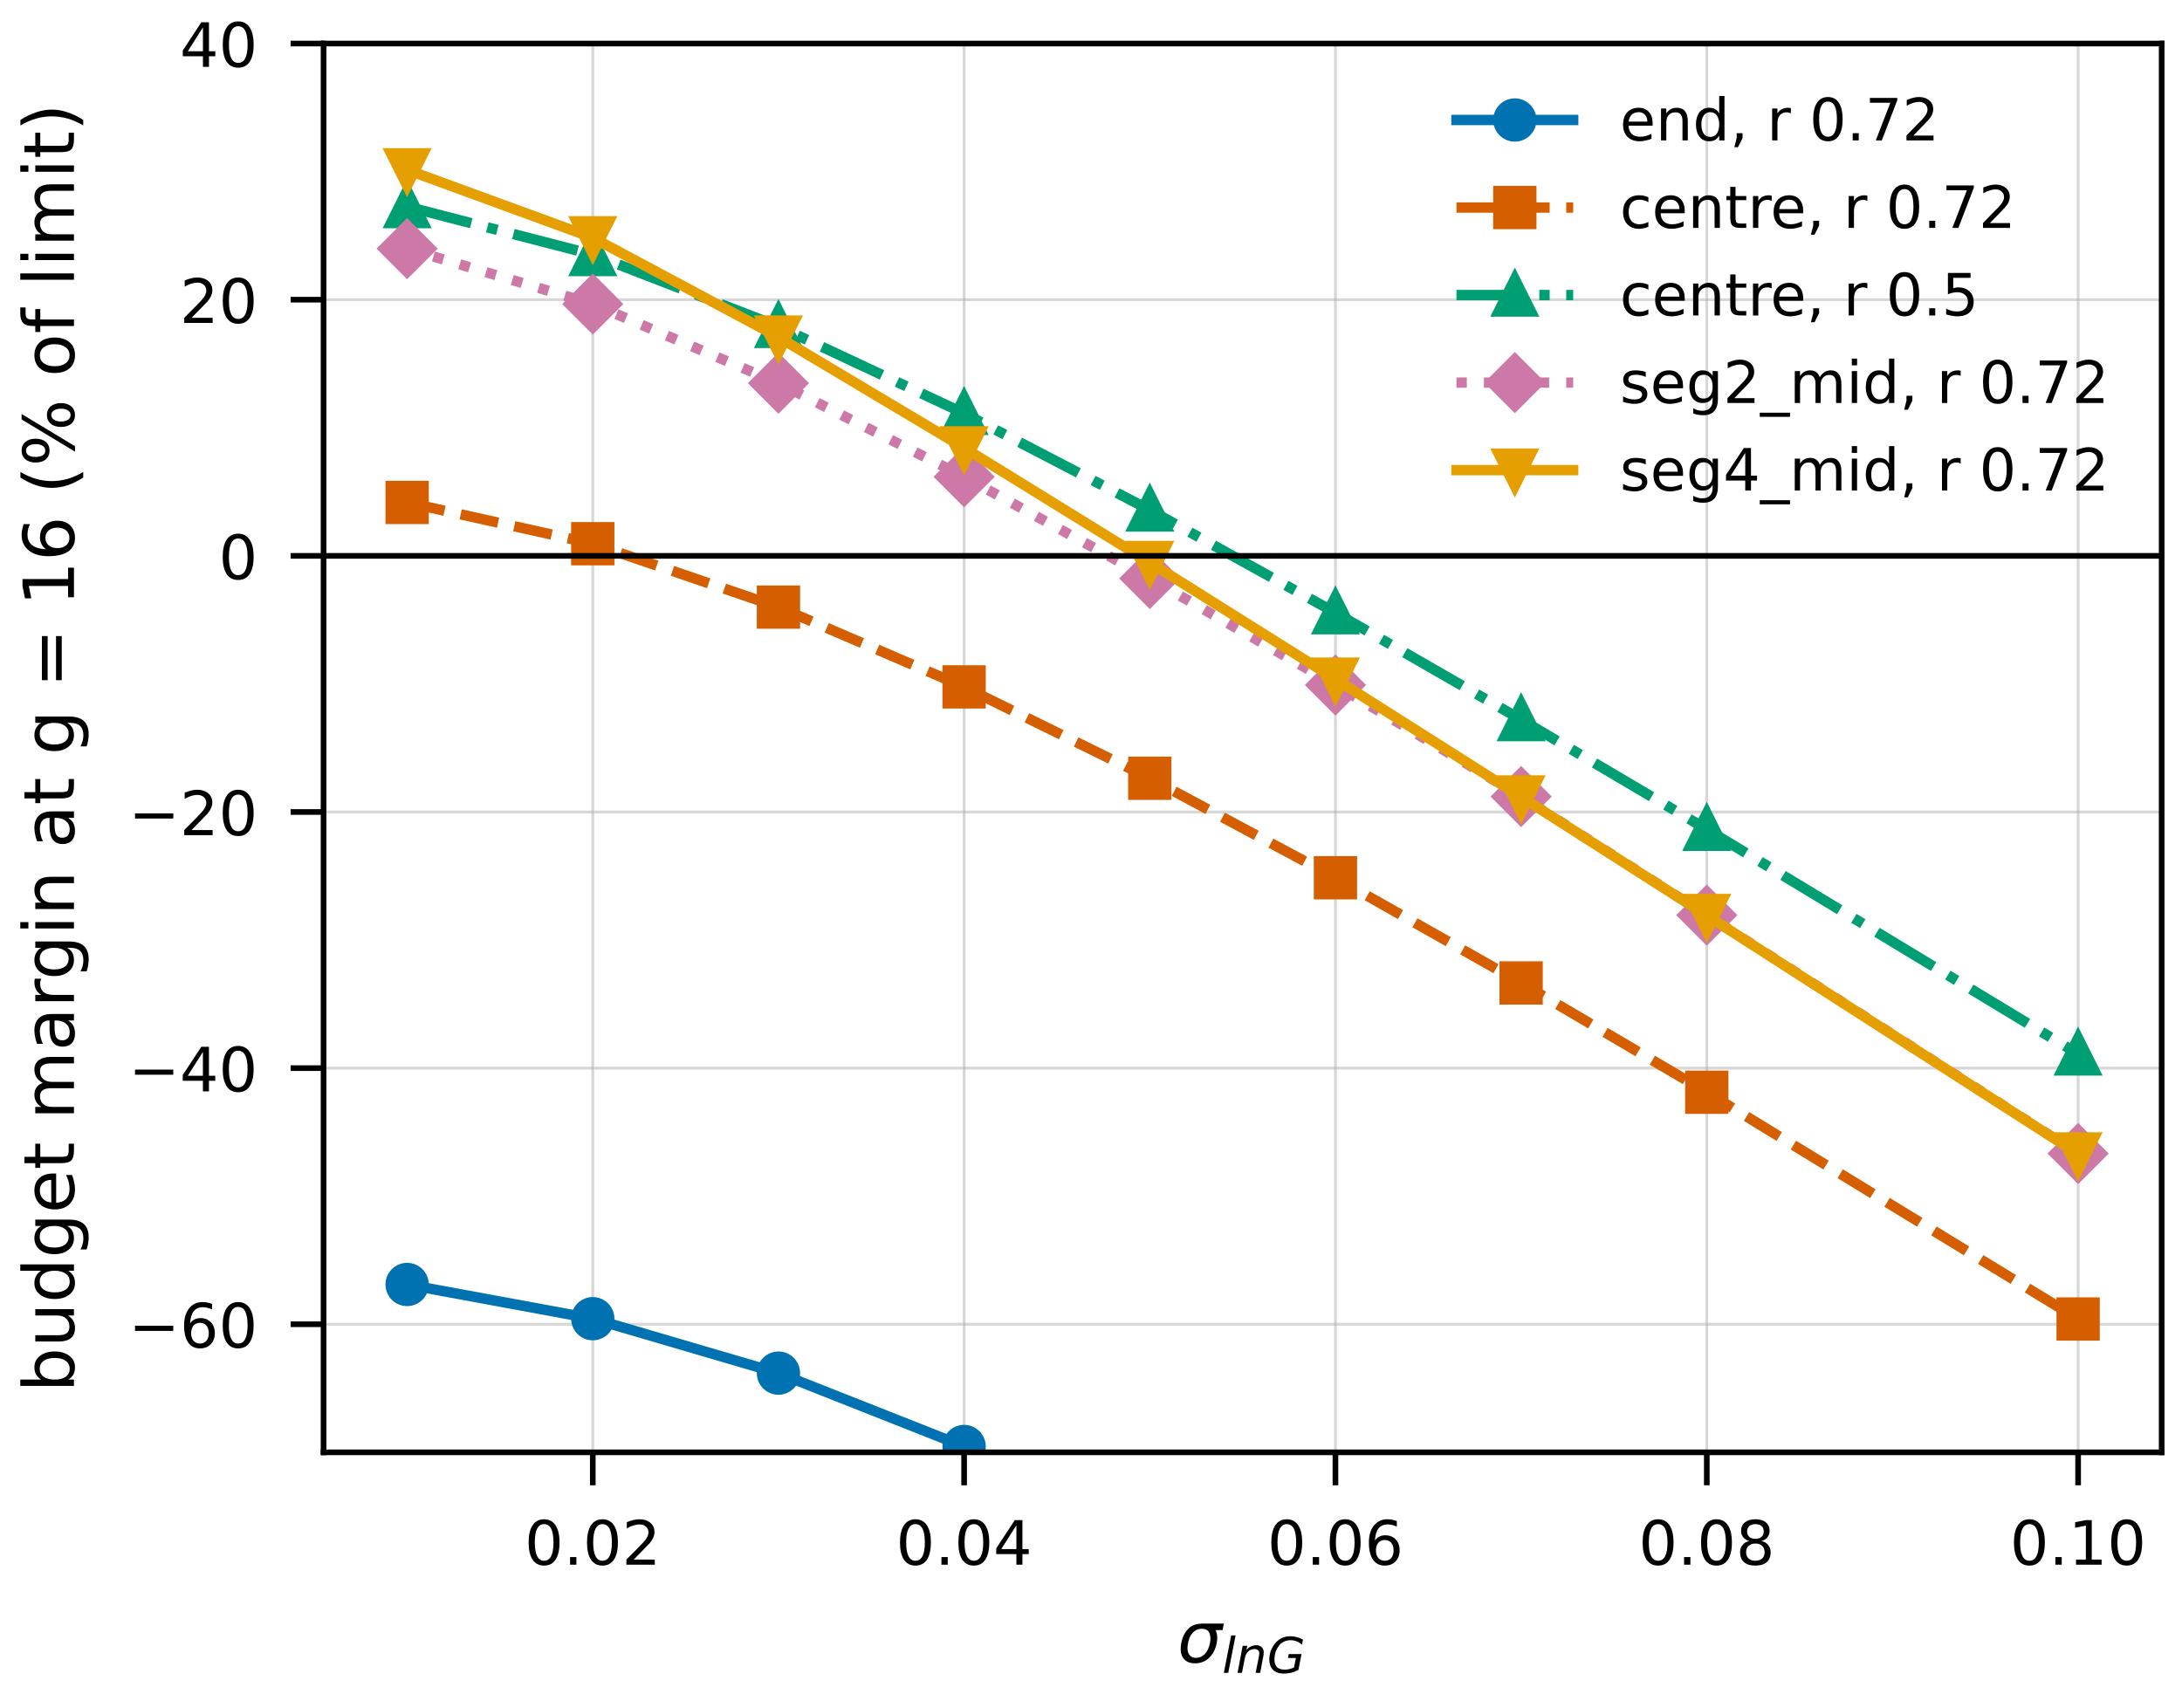
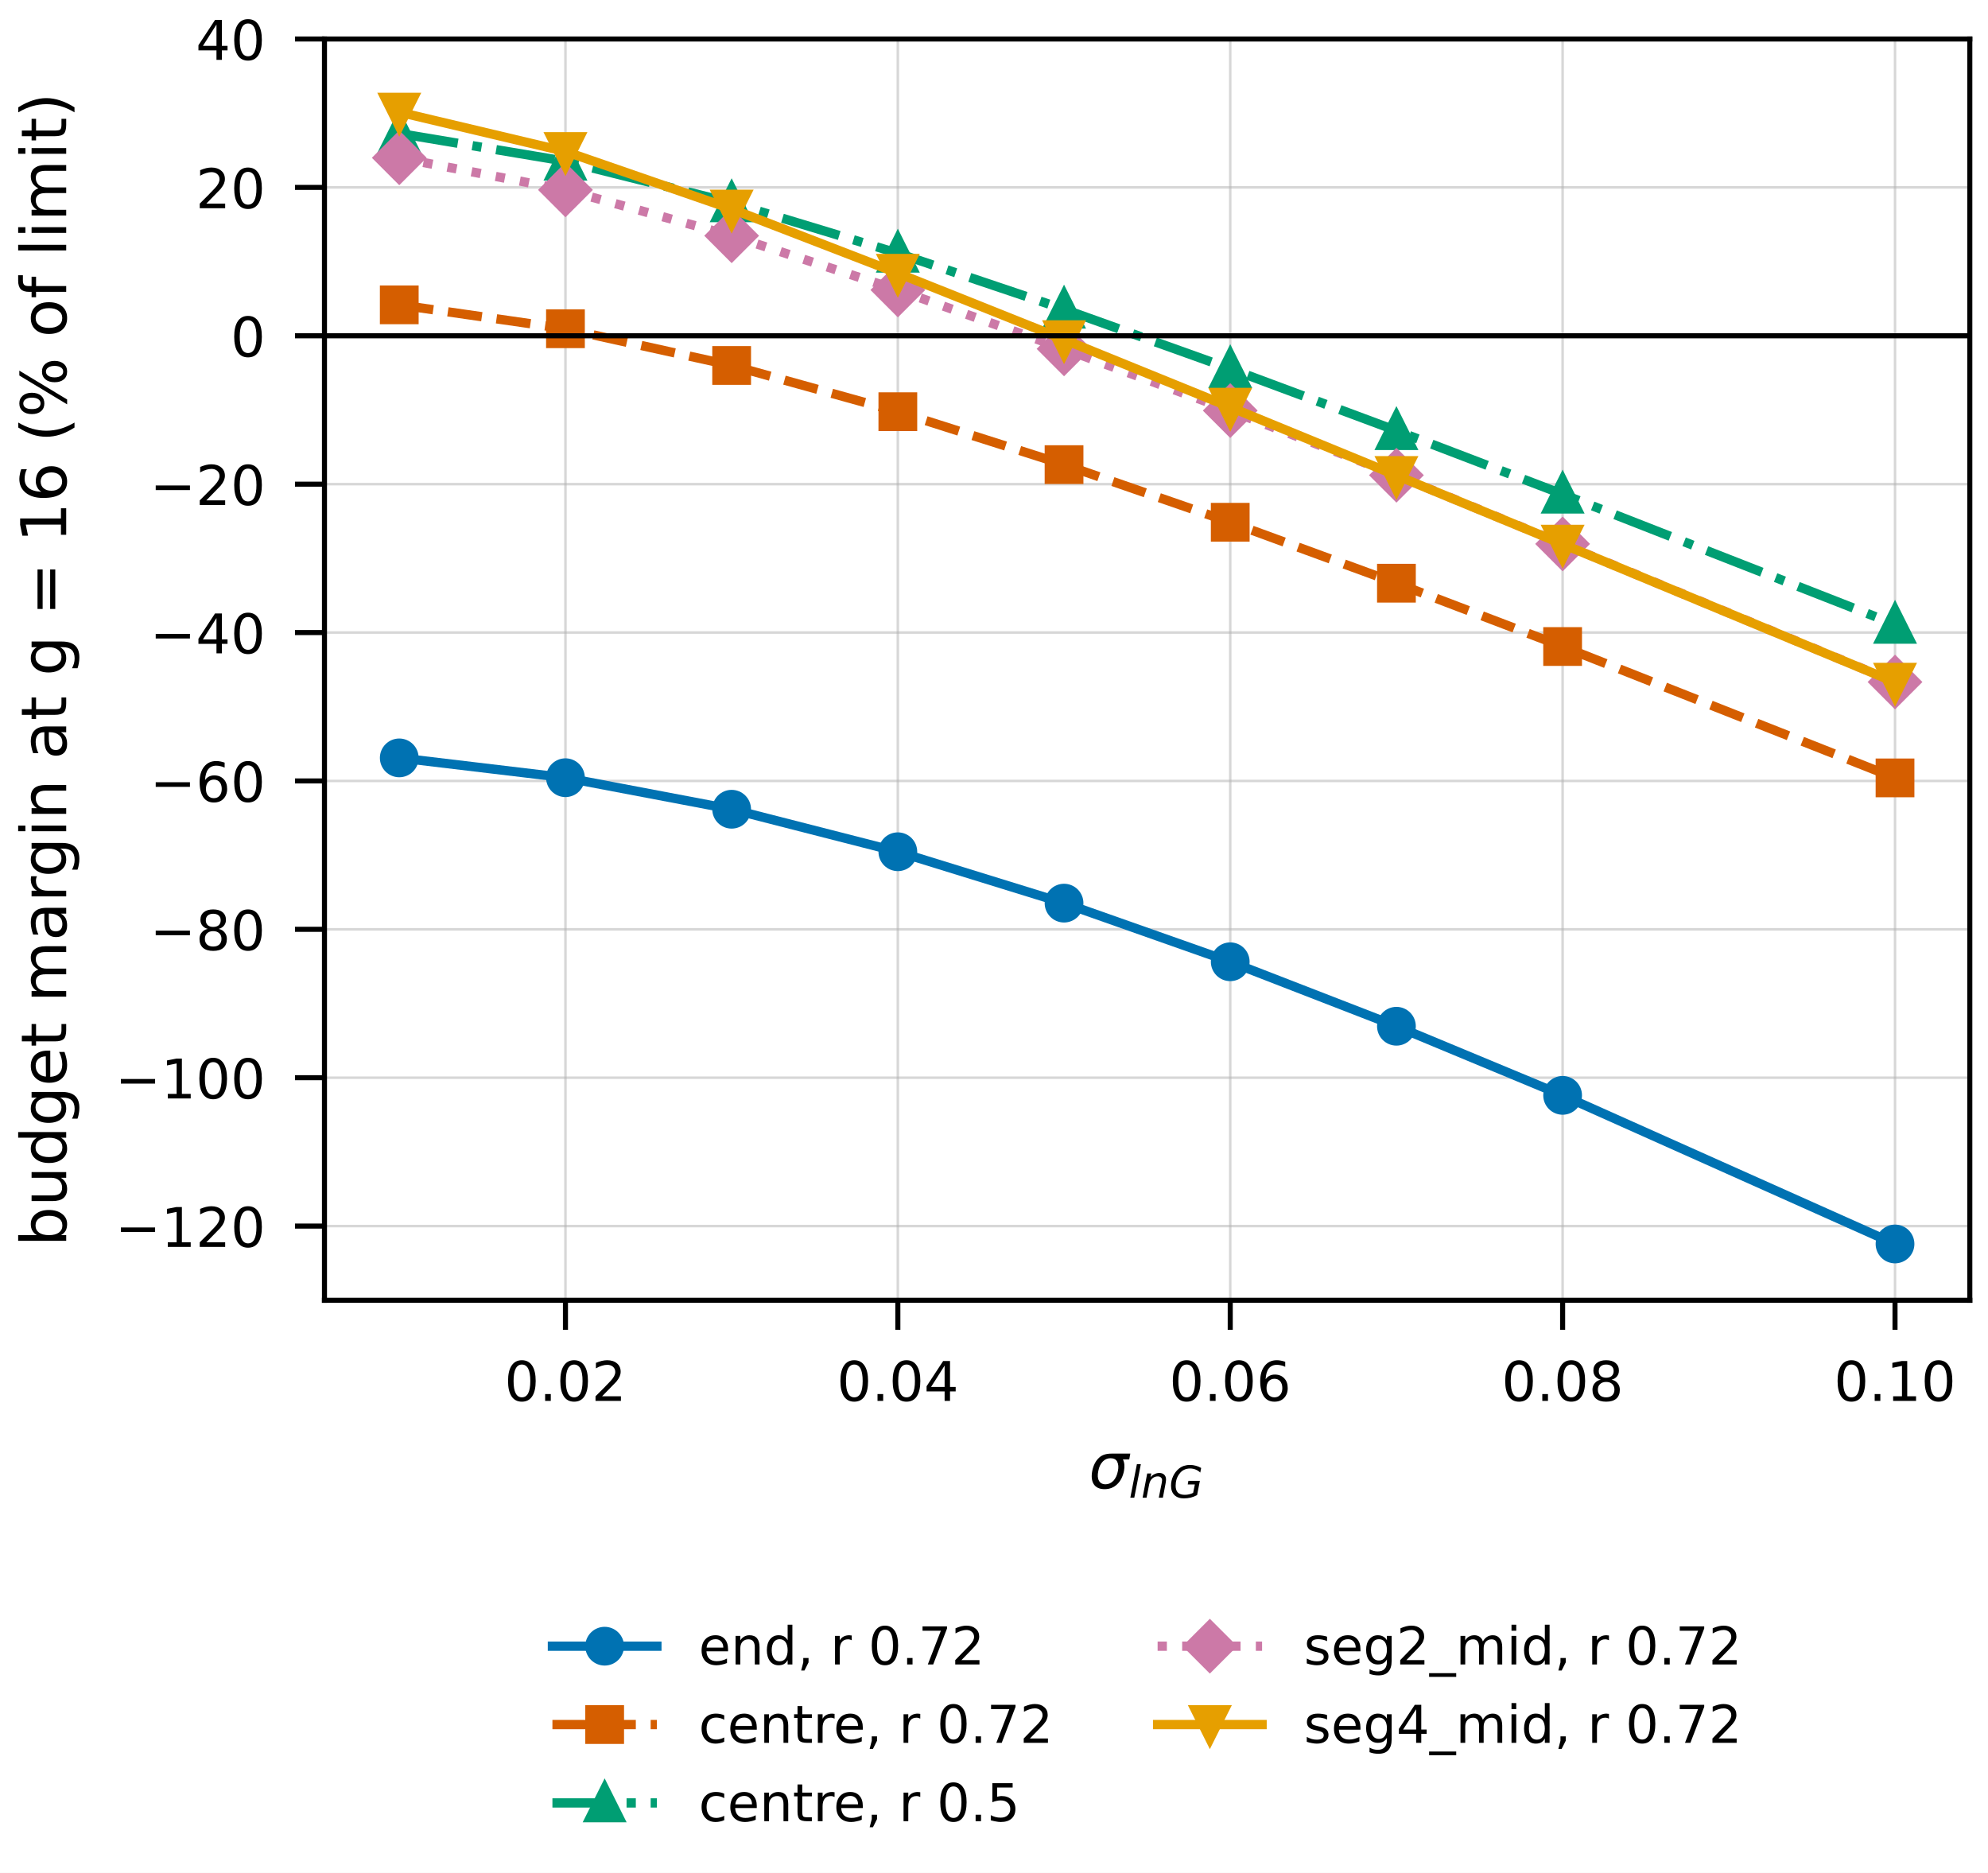
- <svg xmlns="http://www.w3.org/2000/svg" xmlns:xlink="http://www.w3.org/1999/xlink" width="231.839pt" height="181.477pt" viewBox="0 0 231.839 181.477" version="1.1">
+ <svg xmlns="http://www.w3.org/2000/svg" xmlns:xlink="http://www.w3.org/1999/xlink" width="235.974pt" height="222.27pt" viewBox="0 0 235.974 222.27" version="1.1">
  <defs>
    <style type="text/css">*{stroke-linejoin: round; stroke-linecap: butt}</style>
  </defs>
  <g id="figure_1">
    <g id="patch_1">
-       <path d="M 0 181.477  L 231.839 181.477  L 231.839 0  L 0 0  z " style="fill: #ffffff" />
+       <path d="M 0 222.27  L 235.974 222.27  L 235.974 0  L 0 0  z " style="fill: #ffffff" />
    </g>
    <g id="axes_1">
      <g id="patch_2">
-         <path d="M 34.379 154.317  L 229.679 154.317  L 229.679 4.629  L 34.379 4.629  z " style="fill: #ffffff" />
+         <path d="M 38.514 154.317  L 233.814 154.317  L 233.814 4.629  L 38.514 4.629  z " style="fill: #ffffff" />
      </g>
      <g id="matplotlib.axis_1">
        <g id="xtick_1">
          <g id="line2d_1">
-             <path d="M 62.983 154.317  L 62.983 4.629  " clip-path="url(#p117ff2408b)" style="fill: none; stroke: #b0b0b0; stroke-opacity: 0.5; stroke-width: 0.3; stroke-linecap: square" />
+             <path d="M 67.119 154.317  L 67.119 4.629  " clip-path="url(#p347905f7da)" style="fill: none; stroke: #b0b0b0; stroke-opacity: 0.5; stroke-width: 0.3; stroke-linecap: square" />
          </g>
          <g id="line2d_2">
            <defs>
-               <path id="m97bb83ea71" d="M 0 0  L 0 3.5  " style="stroke: #000000; stroke-width: 0.6" />
+               <path id="m04b105f579" d="M 0 0  L 0 3.5  " style="stroke: #000000; stroke-width: 0.6" />
            </defs>
            <g>
-               <use xlink:href="#m97bb83ea71" x="62.983" y="154.317" style="stroke: #000000; stroke-width: 0.6" />
+               <use xlink:href="#m04b105f579" x="67.119" y="154.317" style="stroke: #000000; stroke-width: 0.6" />
            </g>
          </g>
          <g id="text_1">
-             <text style="font-size: 6.5px; font-family: 'DejaVu Sans'; text-anchor: middle" x="62.983" y="166.256" transform="rotate(-0 62.98318 166.2557)">0.02</text>
+             <text style="font-size: 6.5px; font-family: 'DejaVu Sans'; text-anchor: middle" x="67.119" y="166.256" transform="rotate(-0 67.1188 166.2557)">0.02</text>
          </g>
        </g>
        <g id="xtick_2">
          <g id="line2d_3">
-             <path d="M 102.438 154.317  L 102.438 4.629  " clip-path="url(#p117ff2408b)" style="fill: none; stroke: #b0b0b0; stroke-opacity: 0.5; stroke-width: 0.3; stroke-linecap: square" />
+             <path d="M 106.573 154.317  L 106.573 4.629  " clip-path="url(#p347905f7da)" style="fill: none; stroke: #b0b0b0; stroke-opacity: 0.5; stroke-width: 0.3; stroke-linecap: square" />
          </g>
          <g id="line2d_4">
            <g>
-               <use xlink:href="#m97bb83ea71" x="102.438" y="154.317" style="stroke: #000000; stroke-width: 0.6" />
+               <use xlink:href="#m04b105f579" x="106.573" y="154.317" style="stroke: #000000; stroke-width: 0.6" />
            </g>
          </g>
          <g id="text_2">
-             <text style="font-size: 6.5px; font-family: 'DejaVu Sans'; text-anchor: middle" x="102.438" y="166.256" transform="rotate(-0 102.4377 166.2557)">0.04</text>
+             <text style="font-size: 6.5px; font-family: 'DejaVu Sans'; text-anchor: middle" x="106.573" y="166.256" transform="rotate(-0 106.5733 166.2557)">0.04</text>
          </g>
        </g>
        <g id="xtick_3">
          <g id="line2d_5">
-             <path d="M 141.892 154.317  L 141.892 4.629  " clip-path="url(#p117ff2408b)" style="fill: none; stroke: #b0b0b0; stroke-opacity: 0.5; stroke-width: 0.3; stroke-linecap: square" />
+             <path d="M 146.028 154.317  L 146.028 4.629  " clip-path="url(#p347905f7da)" style="fill: none; stroke: #b0b0b0; stroke-opacity: 0.5; stroke-width: 0.3; stroke-linecap: square" />
          </g>
          <g id="line2d_6">
            <g>
-               <use xlink:href="#m97bb83ea71" x="141.892" y="154.317" style="stroke: #000000; stroke-width: 0.6" />
+               <use xlink:href="#m04b105f579" x="146.028" y="154.317" style="stroke: #000000; stroke-width: 0.6" />
            </g>
          </g>
          <g id="text_3">
-             <text style="font-size: 6.5px; font-family: 'DejaVu Sans'; text-anchor: middle" x="141.892" y="166.256" transform="rotate(-0 141.8923 166.2557)">0.06</text>
+             <text style="font-size: 6.5px; font-family: 'DejaVu Sans'; text-anchor: middle" x="146.028" y="166.256" transform="rotate(-0 146.0279 166.2557)">0.06</text>
          </g>
        </g>
        <g id="xtick_4">
          <g id="line2d_7">
-             <path d="M 181.347 154.317  L 181.347 4.629  " clip-path="url(#p117ff2408b)" style="fill: none; stroke: #b0b0b0; stroke-opacity: 0.5; stroke-width: 0.3; stroke-linecap: square" />
+             <path d="M 185.482 154.317  L 185.482 4.629  " clip-path="url(#p347905f7da)" style="fill: none; stroke: #b0b0b0; stroke-opacity: 0.5; stroke-width: 0.3; stroke-linecap: square" />
          </g>
          <g id="line2d_8">
            <g>
-               <use xlink:href="#m97bb83ea71" x="181.347" y="154.317" style="stroke: #000000; stroke-width: 0.6" />
+               <use xlink:href="#m04b105f579" x="185.482" y="154.317" style="stroke: #000000; stroke-width: 0.6" />
            </g>
          </g>
          <g id="text_4">
-             <text style="font-size: 6.5px; font-family: 'DejaVu Sans'; text-anchor: middle" x="181.347" y="166.256" transform="rotate(-0 181.3468 166.2557)">0.08</text>
+             <text style="font-size: 6.5px; font-family: 'DejaVu Sans'; text-anchor: middle" x="185.482" y="166.256" transform="rotate(-0 185.4824 166.2557)">0.08</text>
          </g>
        </g>
        <g id="xtick_5">
          <g id="line2d_9">
-             <path d="M 220.801 154.317  L 220.801 4.629  " clip-path="url(#p117ff2408b)" style="fill: none; stroke: #b0b0b0; stroke-opacity: 0.5; stroke-width: 0.3; stroke-linecap: square" />
+             <path d="M 224.937 154.317  L 224.937 4.629  " clip-path="url(#p347905f7da)" style="fill: none; stroke: #b0b0b0; stroke-opacity: 0.5; stroke-width: 0.3; stroke-linecap: square" />
          </g>
          <g id="line2d_10">
            <g>
-               <use xlink:href="#m97bb83ea71" x="220.801" y="154.317" style="stroke: #000000; stroke-width: 0.6" />
+               <use xlink:href="#m04b105f579" x="224.937" y="154.317" style="stroke: #000000; stroke-width: 0.6" />
            </g>
          </g>
          <g id="text_5">
-             <text style="font-size: 6.5px; font-family: 'DejaVu Sans'; text-anchor: middle" x="220.801" y="166.256" transform="rotate(-0 220.8014 166.2557)">0.10</text>
+             <text style="font-size: 6.5px; font-family: 'DejaVu Sans'; text-anchor: middle" x="224.937" y="166.256" transform="rotate(-0 224.937 166.2557)">0.10</text>
          </g>
        </g>
        <g id="text_6">
-           <g transform="translate(125.0911 177.5155)">
+           <g transform="translate(129.2268 177.5155)">
            <text>
              <tspan x="0" y="-0.891" style="font-style: oblique; font-size: 7.5px; font-family: 'DejaVu Sans'">σ</tspan>
              <tspan x="4.753" y="0.234" style="font-style: oblique; font-size: 5.25px; font-family: 'DejaVu Sans'">l</tspan>
              <tspan x="6.212" y="0.234" style="font-style: oblique; font-size: 5.25px; font-family: 'DejaVu Sans'">n</tspan>
              <tspan x="9.539" y="0.234" style="font-style: oblique; font-size: 5.25px; font-family: 'DejaVu Sans'">G</tspan>
            </text>
          </g>
        </g>
      </g>
      <g id="matplotlib.axis_2">
        <g id="ytick_1">
          <g id="line2d_11">
-             <path d="M 34.379 140.709  L 229.679 140.709  " clip-path="url(#p117ff2408b)" style="fill: none; stroke: #b0b0b0; stroke-opacity: 0.5; stroke-width: 0.3; stroke-linecap: square" />
+             <path d="M 38.514 145.512  L 233.814 145.512  " clip-path="url(#p347905f7da)" style="fill: none; stroke: #b0b0b0; stroke-opacity: 0.5; stroke-width: 0.3; stroke-linecap: square" />
          </g>
          <g id="line2d_12">
            <defs>
-               <path id="mf320a867a7" d="M 0 0  L -3.5 0  " style="stroke: #000000; stroke-width: 0.6" />
+               <path id="mdeaa119770" d="M 0 0  L -3.5 0  " style="stroke: #000000; stroke-width: 0.6" />
            </defs>
            <g>
-               <use xlink:href="#mf320a867a7" x="34.379" y="140.709" style="stroke: #000000; stroke-width: 0.6" />
+               <use xlink:href="#mdeaa119770" x="38.514" y="145.512" style="stroke: #000000; stroke-width: 0.6" />
            </g>
          </g>
          <g id="text_7">
-             <text style="font-size: 6.5px; font-family: 'DejaVu Sans'; text-anchor: end" x="27.379" y="143.178" transform="rotate(-0 27.37863 143.1785)">−60</text>
+             <text style="font-size: 6.5px; font-family: 'DejaVu Sans'; text-anchor: end" x="31.514" y="147.981" transform="rotate(-0 31.51426 147.9813)">−120</text>
          </g>
        </g>
        <g id="ytick_2">
          <g id="line2d_13">
-             <path d="M 34.379 113.493  L 229.679 113.493  " clip-path="url(#p117ff2408b)" style="fill: none; stroke: #b0b0b0; stroke-opacity: 0.5; stroke-width: 0.3; stroke-linecap: square" />
+             <path d="M 38.514 127.902  L 233.814 127.902  " clip-path="url(#p347905f7da)" style="fill: none; stroke: #b0b0b0; stroke-opacity: 0.5; stroke-width: 0.3; stroke-linecap: square" />
          </g>
          <g id="line2d_14">
            <g>
-               <use xlink:href="#mf320a867a7" x="34.379" y="113.493" style="stroke: #000000; stroke-width: 0.6" />
+               <use xlink:href="#mdeaa119770" x="38.514" y="127.902" style="stroke: #000000; stroke-width: 0.6" />
            </g>
          </g>
          <g id="text_8">
-             <text style="font-size: 6.5px; font-family: 'DejaVu Sans'; text-anchor: end" x="27.379" y="115.962" transform="rotate(-0 27.37863 115.9625)">−40</text>
+             <text style="font-size: 6.5px; font-family: 'DejaVu Sans'; text-anchor: end" x="31.514" y="130.371" transform="rotate(-0 31.51426 130.3709)">−100</text>
          </g>
        </g>
        <g id="ytick_3">
          <g id="line2d_15">
-             <path d="M 34.379 86.277  L 229.679 86.277  " clip-path="url(#p117ff2408b)" style="fill: none; stroke: #b0b0b0; stroke-opacity: 0.5; stroke-width: 0.3; stroke-linecap: square" />
+             <path d="M 38.514 110.291  L 233.814 110.291  " clip-path="url(#p347905f7da)" style="fill: none; stroke: #b0b0b0; stroke-opacity: 0.5; stroke-width: 0.3; stroke-linecap: square" />
          </g>
          <g id="line2d_16">
            <g>
-               <use xlink:href="#mf320a867a7" x="34.379" y="86.277" style="stroke: #000000; stroke-width: 0.6" />
+               <use xlink:href="#mdeaa119770" x="38.514" y="110.291" style="stroke: #000000; stroke-width: 0.6" />
            </g>
          </g>
          <g id="text_9">
-             <text style="font-size: 6.5px; font-family: 'DejaVu Sans'; text-anchor: end" x="27.379" y="88.746" transform="rotate(-0 27.37863 88.74648)">−20</text>
+             <text style="font-size: 6.5px; font-family: 'DejaVu Sans'; text-anchor: end" x="31.514" y="112.761" transform="rotate(-0 31.51426 112.7606)">−80</text>
          </g>
        </g>
        <g id="ytick_4">
          <g id="line2d_17">
-             <path d="M 34.379 59.061  L 229.679 59.061  " clip-path="url(#p117ff2408b)" style="fill: none; stroke: #b0b0b0; stroke-opacity: 0.5; stroke-width: 0.3; stroke-linecap: square" />
+             <path d="M 38.514 92.681  L 233.814 92.681  " clip-path="url(#p347905f7da)" style="fill: none; stroke: #b0b0b0; stroke-opacity: 0.5; stroke-width: 0.3; stroke-linecap: square" />
          </g>
          <g id="line2d_18">
            <g>
-               <use xlink:href="#mf320a867a7" x="34.379" y="59.061" style="stroke: #000000; stroke-width: 0.6" />
+               <use xlink:href="#mdeaa119770" x="38.514" y="92.681" style="stroke: #000000; stroke-width: 0.6" />
            </g>
          </g>
          <g id="text_10">
-             <text style="font-size: 6.5px; font-family: 'DejaVu Sans'; text-anchor: end" x="27.379" y="61.53" transform="rotate(-0 27.37863 61.53048)">0</text>
+             <text style="font-size: 6.5px; font-family: 'DejaVu Sans'; text-anchor: end" x="31.514" y="95.15" transform="rotate(-0 31.51426 95.15024)">−60</text>
          </g>
        </g>
        <g id="ytick_5">
          <g id="line2d_19">
-             <path d="M 34.379 31.845  L 229.679 31.845  " clip-path="url(#p117ff2408b)" style="fill: none; stroke: #b0b0b0; stroke-opacity: 0.5; stroke-width: 0.3; stroke-linecap: square" />
+             <path d="M 38.514 75.071  L 233.814 75.071  " clip-path="url(#p347905f7da)" style="fill: none; stroke: #b0b0b0; stroke-opacity: 0.5; stroke-width: 0.3; stroke-linecap: square" />
          </g>
          <g id="line2d_20">
            <g>
-               <use xlink:href="#mf320a867a7" x="34.379" y="31.845" style="stroke: #000000; stroke-width: 0.6" />
+               <use xlink:href="#mdeaa119770" x="38.514" y="75.071" style="stroke: #000000; stroke-width: 0.6" />
            </g>
          </g>
          <g id="text_11">
-             <text style="font-size: 6.5px; font-family: 'DejaVu Sans'; text-anchor: end" x="27.379" y="34.314" transform="rotate(-0 27.37863 34.31448)">20</text>
+             <text style="font-size: 6.5px; font-family: 'DejaVu Sans'; text-anchor: end" x="31.514" y="77.54" transform="rotate(-0 31.51426 77.53989)">−40</text>
          </g>
        </g>
        <g id="ytick_6">
          <g id="line2d_21">
-             <path d="M 34.379 4.629  L 229.679 4.629  " clip-path="url(#p117ff2408b)" style="fill: none; stroke: #b0b0b0; stroke-opacity: 0.5; stroke-width: 0.3; stroke-linecap: square" />
+             <path d="M 38.514 57.46  L 233.814 57.46  " clip-path="url(#p347905f7da)" style="fill: none; stroke: #b0b0b0; stroke-opacity: 0.5; stroke-width: 0.3; stroke-linecap: square" />
          </g>
          <g id="line2d_22">
            <g>
-               <use xlink:href="#mf320a867a7" x="34.379" y="4.629" style="stroke: #000000; stroke-width: 0.6" />
+               <use xlink:href="#mdeaa119770" x="38.514" y="57.46" style="stroke: #000000; stroke-width: 0.6" />
            </g>
          </g>
          <g id="text_12">
-             <text style="font-size: 6.5px; font-family: 'DejaVu Sans'; text-anchor: end" x="27.379" y="7.098" transform="rotate(-0 27.37863 7.098477)">40</text>
-           </g>
-         </g>
-         <g id="text_13">
+             <text style="font-size: 6.5px; font-family: 'DejaVu Sans'; text-anchor: end" x="31.514" y="59.93" transform="rotate(-0 31.51426 59.92954)">−20</text>
+           </g>
+         </g>
+         <g id="ytick_7">
+           <g id="line2d_23">
+             <path d="M 38.514 39.85  L 233.814 39.85  " clip-path="url(#p347905f7da)" style="fill: none; stroke: #b0b0b0; stroke-opacity: 0.5; stroke-width: 0.3; stroke-linecap: square" />
+           </g>
+           <g id="line2d_24">
+             <g>
+               <use xlink:href="#mdeaa119770" x="38.514" y="39.85" style="stroke: #000000; stroke-width: 0.6" />
+             </g>
+           </g>
+           <g id="text_13">
+             <text style="font-size: 6.5px; font-family: 'DejaVu Sans'; text-anchor: end" x="31.514" y="42.319" transform="rotate(-0 31.51426 42.31918)">0</text>
+           </g>
+         </g>
+         <g id="ytick_8">
+           <g id="line2d_25">
+             <path d="M 38.514 22.24  L 233.814 22.24  " clip-path="url(#p347905f7da)" style="fill: none; stroke: #b0b0b0; stroke-opacity: 0.5; stroke-width: 0.3; stroke-linecap: square" />
+           </g>
+           <g id="line2d_26">
+             <g>
+               <use xlink:href="#mdeaa119770" x="38.514" y="22.24" style="stroke: #000000; stroke-width: 0.6" />
+             </g>
+           </g>
+           <g id="text_14">
+             <text style="font-size: 6.5px; font-family: 'DejaVu Sans'; text-anchor: end" x="31.514" y="24.709" transform="rotate(-0 31.51426 24.70883)">20</text>
+           </g>
+         </g>
+         <g id="ytick_9">
+           <g id="line2d_27">
+             <path d="M 38.514 4.629  L 233.814 4.629  " clip-path="url(#p347905f7da)" style="fill: none; stroke: #b0b0b0; stroke-opacity: 0.5; stroke-width: 0.3; stroke-linecap: square" />
+           </g>
+           <g id="line2d_28">
+             <g>
+               <use xlink:href="#mdeaa119770" x="38.514" y="4.629" style="stroke: #000000; stroke-width: 0.6" />
+             </g>
+           </g>
+           <g id="text_15">
+             <text style="font-size: 6.5px; font-family: 'DejaVu Sans'; text-anchor: end" x="31.514" y="7.098" transform="rotate(-0 31.51426 7.098477)">40</text>
+           </g>
+         </g>
+         <g id="text_16">
          <text style="font-size: 7.5px; font-family: 'DejaVu Sans'; text-anchor: middle" x="7.859" y="79.473" transform="rotate(-90 7.858828 79.47324)">budget margin at g = 16 (% of limit)</text>
        </g>
      </g>
-       <g id="line2d_23">
-         <path d="M 43.256 136.482  L 62.983 140.117  L 82.71 145.901  L 102.438 153.697  L 122.165 163.123  L 141.892 173.879  L 156.238 182.477  " clip-path="url(#p117ff2408b)" style="fill: none; stroke: #0072b2; stroke-width: 1.1; stroke-linecap: square" />
-         <defs>
-           <path id="mf3b9222e83" d="M 0 1.8  C 0.477 1.8 0.935 1.61 1.273 1.273  C 1.61 0.935 1.8 0.477 1.8 0  C 1.8 -0.477 1.61 -0.935 1.273 -1.273  C 0.935 -1.61 0.477 -1.8 0 -1.8  C -0.477 -1.8 -0.935 -1.61 -1.273 -1.273  C -1.61 -0.935 -1.8 -0.477 -1.8 0  C -1.8 0.477 -1.61 0.935 -1.273 1.273  C -0.935 1.61 -0.477 1.8 0 1.8  z " style="stroke: #0072b2" />
-         </defs>
-         <g clip-path="url(#p117ff2408b)">
-           <use xlink:href="#mf3b9222e83" x="43.256" y="136.482" style="fill: #0072b2; stroke: #0072b2" />
-           <use xlink:href="#mf3b9222e83" x="62.983" y="140.117" style="fill: #0072b2; stroke: #0072b2" />
-           <use xlink:href="#mf3b9222e83" x="82.71" y="145.901" style="fill: #0072b2; stroke: #0072b2" />
-           <use xlink:href="#mf3b9222e83" x="102.438" y="153.697" style="fill: #0072b2; stroke: #0072b2" />
-           <use xlink:href="#mf3b9222e83" x="122.165" y="163.123" style="fill: #0072b2; stroke: #0072b2" />
-           <use xlink:href="#mf3b9222e83" x="141.892" y="173.879" style="fill: #0072b2; stroke: #0072b2" />
-           <use xlink:href="#mf3b9222e83" x="161.62" y="185.703" style="fill: #0072b2; stroke: #0072b2" />
-           <use xlink:href="#mf3b9222e83" x="181.347" y="198.38" style="fill: #0072b2; stroke: #0072b2" />
-           <use xlink:href="#mf3b9222e83" x="220.801" y="225.636" style="fill: #0072b2; stroke: #0072b2" />
-         </g>
-       </g>
-       <g id="line2d_24">
-         <path d="M 43.256 53.387  L 62.983 57.77  L 82.71 64.508  L 102.438 72.986  L 122.165 82.694  L 141.892 93.265  L 161.62 104.443  L 181.347 116.055  L 220.801 140.151  " clip-path="url(#p117ff2408b)" style="fill: none; stroke-dasharray: 4.07,1.76; stroke-dashoffset: 0; stroke: #d55e00; stroke-width: 1.1" />
-         <defs>
-           <path id="m8815d7e11d" d="M -1.8 1.8  L 1.8 1.8  L 1.8 -1.8  L -1.8 -1.8  z " style="stroke: #d55e00; stroke-linejoin: miter" />
-         </defs>
-         <g clip-path="url(#p117ff2408b)">
-           <use xlink:href="#m8815d7e11d" x="43.256" y="53.387" style="fill: #d55e00; stroke: #d55e00; stroke-linejoin: miter" />
-           <use xlink:href="#m8815d7e11d" x="62.983" y="57.77" style="fill: #d55e00; stroke: #d55e00; stroke-linejoin: miter" />
-           <use xlink:href="#m8815d7e11d" x="82.71" y="64.508" style="fill: #d55e00; stroke: #d55e00; stroke-linejoin: miter" />
-           <use xlink:href="#m8815d7e11d" x="102.438" y="72.986" style="fill: #d55e00; stroke: #d55e00; stroke-linejoin: miter" />
-           <use xlink:href="#m8815d7e11d" x="122.165" y="82.694" style="fill: #d55e00; stroke: #d55e00; stroke-linejoin: miter" />
-           <use xlink:href="#m8815d7e11d" x="141.892" y="93.265" style="fill: #d55e00; stroke: #d55e00; stroke-linejoin: miter" />
-           <use xlink:href="#m8815d7e11d" x="161.62" y="104.443" style="fill: #d55e00; stroke: #d55e00; stroke-linejoin: miter" />
-           <use xlink:href="#m8815d7e11d" x="181.347" y="116.055" style="fill: #d55e00; stroke: #d55e00; stroke-linejoin: miter" />
-           <use xlink:href="#m8815d7e11d" x="220.801" y="140.151" style="fill: #d55e00; stroke: #d55e00; stroke-linejoin: miter" />
-         </g>
-       </g>
-       <g id="line2d_25">
-         <path d="M 43.256 21.956  L 62.983 27.047  L 82.71 34.683  L 102.438 43.925  L 122.165 54.188  L 141.892 65.109  L 161.62 76.465  L 181.347 88.118  L 220.801 111.99  " clip-path="url(#p117ff2408b)" style="fill: none; stroke-dasharray: 7.04,1.76,1.1,1.76; stroke-dashoffset: 0; stroke: #009e73; stroke-width: 1.1" />
-         <defs>
-           <path id="m7cb1b2b151" d="M 0 -1.8  L -1.8 1.8  L 1.8 1.8  z " style="stroke: #009e73; stroke-linejoin: miter" />
-         </defs>
-         <g clip-path="url(#p117ff2408b)">
-           <use xlink:href="#m7cb1b2b151" x="43.256" y="21.956" style="fill: #009e73; stroke: #009e73; stroke-linejoin: miter" />
-           <use xlink:href="#m7cb1b2b151" x="62.983" y="27.047" style="fill: #009e73; stroke: #009e73; stroke-linejoin: miter" />
-           <use xlink:href="#m7cb1b2b151" x="82.71" y="34.683" style="fill: #009e73; stroke: #009e73; stroke-linejoin: miter" />
-           <use xlink:href="#m7cb1b2b151" x="102.438" y="43.925" style="fill: #009e73; stroke: #009e73; stroke-linejoin: miter" />
-           <use xlink:href="#m7cb1b2b151" x="122.165" y="54.188" style="fill: #009e73; stroke: #009e73; stroke-linejoin: miter" />
-           <use xlink:href="#m7cb1b2b151" x="141.892" y="65.109" style="fill: #009e73; stroke: #009e73; stroke-linejoin: miter" />
-           <use xlink:href="#m7cb1b2b151" x="161.62" y="76.465" style="fill: #009e73; stroke: #009e73; stroke-linejoin: miter" />
-           <use xlink:href="#m7cb1b2b151" x="181.347" y="88.118" style="fill: #009e73; stroke: #009e73; stroke-linejoin: miter" />
-           <use xlink:href="#m7cb1b2b151" x="220.801" y="111.99" style="fill: #009e73; stroke: #009e73; stroke-linejoin: miter" />
-         </g>
-       </g>
-       <g id="line2d_26">
-         <path d="M 43.256 26.418  L 62.983 32.304  L 82.71 40.714  L 102.438 50.66  L 122.165 61.463  L 141.892 72.784  L 161.62 84.638  L 181.347 97.237  L 220.801 122.568  " clip-path="url(#p117ff2408b)" style="fill: none; stroke-dasharray: 1.1,1.815; stroke-dashoffset: 0; stroke: #cc79a7; stroke-width: 1.1" />
-         <defs>
-           <path id="m7f24e3edb1" d="M -0 2.546  L 2.546 0  L 0 -2.546  L -2.546 -0  z " style="stroke: #cc79a7; stroke-linejoin: miter" />
-         </defs>
-         <g clip-path="url(#p117ff2408b)">
-           <use xlink:href="#m7f24e3edb1" x="43.256" y="26.418" style="fill: #cc79a7; stroke: #cc79a7; stroke-linejoin: miter" />
-           <use xlink:href="#m7f24e3edb1" x="62.983" y="32.304" style="fill: #cc79a7; stroke: #cc79a7; stroke-linejoin: miter" />
-           <use xlink:href="#m7f24e3edb1" x="82.71" y="40.714" style="fill: #cc79a7; stroke: #cc79a7; stroke-linejoin: miter" />
-           <use xlink:href="#m7f24e3edb1" x="102.438" y="50.66" style="fill: #cc79a7; stroke: #cc79a7; stroke-linejoin: miter" />
-           <use xlink:href="#m7f24e3edb1" x="122.165" y="61.463" style="fill: #cc79a7; stroke: #cc79a7; stroke-linejoin: miter" />
-           <use xlink:href="#m7f24e3edb1" x="141.892" y="72.784" style="fill: #cc79a7; stroke: #cc79a7; stroke-linejoin: miter" />
-           <use xlink:href="#m7f24e3edb1" x="161.62" y="84.638" style="fill: #cc79a7; stroke: #cc79a7; stroke-linejoin: miter" />
-           <use xlink:href="#m7f24e3edb1" x="181.347" y="97.237" style="fill: #cc79a7; stroke: #cc79a7; stroke-linejoin: miter" />
-           <use xlink:href="#m7f24e3edb1" x="220.801" y="122.568" style="fill: #cc79a7; stroke: #cc79a7; stroke-linejoin: miter" />
-         </g>
-       </g>
-       <g id="line2d_27">
-         <path d="M 43.256 18.043  L 62.983 25.264  L 82.71 35.815  L 102.438 47.588  L 122.165 59.766  L 141.892 72.159  L 161.62 84.678  L 181.347 97.276  L 220.801 122.606  " clip-path="url(#p117ff2408b)" style="fill: none; stroke: #e69f00; stroke-width: 1.1; stroke-linecap: square" />
-         <defs>
-           <path id="m2bc0645116" d="M -0 1.8  L 1.8 -1.8  L -1.8 -1.8  z " style="stroke: #e69f00; stroke-linejoin: miter" />
-         </defs>
-         <g clip-path="url(#p117ff2408b)">
-           <use xlink:href="#m2bc0645116" x="43.256" y="18.043" style="fill: #e69f00; stroke: #e69f00; stroke-linejoin: miter" />
-           <use xlink:href="#m2bc0645116" x="62.983" y="25.264" style="fill: #e69f00; stroke: #e69f00; stroke-linejoin: miter" />
-           <use xlink:href="#m2bc0645116" x="82.71" y="35.815" style="fill: #e69f00; stroke: #e69f00; stroke-linejoin: miter" />
-           <use xlink:href="#m2bc0645116" x="102.438" y="47.588" style="fill: #e69f00; stroke: #e69f00; stroke-linejoin: miter" />
-           <use xlink:href="#m2bc0645116" x="122.165" y="59.766" style="fill: #e69f00; stroke: #e69f00; stroke-linejoin: miter" />
-           <use xlink:href="#m2bc0645116" x="141.892" y="72.159" style="fill: #e69f00; stroke: #e69f00; stroke-linejoin: miter" />
-           <use xlink:href="#m2bc0645116" x="161.62" y="84.678" style="fill: #e69f00; stroke: #e69f00; stroke-linejoin: miter" />
-           <use xlink:href="#m2bc0645116" x="181.347" y="97.276" style="fill: #e69f00; stroke: #e69f00; stroke-linejoin: miter" />
-           <use xlink:href="#m2bc0645116" x="220.801" y="122.606" style="fill: #e69f00; stroke: #e69f00; stroke-linejoin: miter" />
-         </g>
-       </g>
-       <g id="line2d_28">
-         <path d="M 34.379 59.061  L 229.679 59.061  " clip-path="url(#p117ff2408b)" style="fill: none; stroke: #000000; stroke-width: 0.6; stroke-linecap: square" />
+       <g id="line2d_29">
+         <path d="M 47.392 89.946  L 67.119 92.298  L 86.846 96.04  L 106.573 101.085  L 126.301 107.184  L 146.028 114.143  L 165.755 121.794  L 185.482 129.997  L 224.937 147.633  " clip-path="url(#p347905f7da)" style="fill: none; stroke: #0072b2; stroke-width: 1.1; stroke-linecap: square" />
+         <defs>
+           <path id="ma0a87fd01f" d="M 0 1.8  C 0.477 1.8 0.935 1.61 1.273 1.273  C 1.61 0.935 1.8 0.477 1.8 0  C 1.8 -0.477 1.61 -0.935 1.273 -1.273  C 0.935 -1.61 0.477 -1.8 0 -1.8  C -0.477 -1.8 -0.935 -1.61 -1.273 -1.273  C -1.61 -0.935 -1.8 -0.477 -1.8 0  C -1.8 0.477 -1.61 0.935 -1.273 1.273  C -0.935 1.61 -0.477 1.8 0 1.8  z " style="stroke: #0072b2" />
+         </defs>
+         <g clip-path="url(#p347905f7da)">
+           <use xlink:href="#ma0a87fd01f" x="47.392" y="89.946" style="fill: #0072b2; stroke: #0072b2" />
+           <use xlink:href="#ma0a87fd01f" x="67.119" y="92.298" style="fill: #0072b2; stroke: #0072b2" />
+           <use xlink:href="#ma0a87fd01f" x="86.846" y="96.04" style="fill: #0072b2; stroke: #0072b2" />
+           <use xlink:href="#ma0a87fd01f" x="106.573" y="101.085" style="fill: #0072b2; stroke: #0072b2" />
+           <use xlink:href="#ma0a87fd01f" x="126.301" y="107.184" style="fill: #0072b2; stroke: #0072b2" />
+           <use xlink:href="#ma0a87fd01f" x="146.028" y="114.143" style="fill: #0072b2; stroke: #0072b2" />
+           <use xlink:href="#ma0a87fd01f" x="165.755" y="121.794" style="fill: #0072b2; stroke: #0072b2" />
+           <use xlink:href="#ma0a87fd01f" x="185.482" y="129.997" style="fill: #0072b2; stroke: #0072b2" />
+           <use xlink:href="#ma0a87fd01f" x="224.937" y="147.633" style="fill: #0072b2; stroke: #0072b2" />
+         </g>
+       </g>
+       <g id="line2d_30">
+         <path d="M 47.392 36.178  L 67.119 39.015  L 86.846 43.374  L 106.573 48.86  L 126.301 55.142  L 146.028 61.982  L 165.755 69.214  L 185.482 76.729  L 224.937 92.32  " clip-path="url(#p347905f7da)" style="fill: none; stroke-dasharray: 4.07,1.76; stroke-dashoffset: 0; stroke: #d55e00; stroke-width: 1.1" />
+         <defs>
+           <path id="m3346954af4" d="M -1.8 1.8  L 1.8 1.8  L 1.8 -1.8  L -1.8 -1.8  z " style="stroke: #d55e00; stroke-linejoin: miter" />
+         </defs>
+         <g clip-path="url(#p347905f7da)">
+           <use xlink:href="#m3346954af4" x="47.392" y="36.178" style="fill: #d55e00; stroke: #d55e00; stroke-linejoin: miter" />
+           <use xlink:href="#m3346954af4" x="67.119" y="39.015" style="fill: #d55e00; stroke: #d55e00; stroke-linejoin: miter" />
+           <use xlink:href="#m3346954af4" x="86.846" y="43.374" style="fill: #d55e00; stroke: #d55e00; stroke-linejoin: miter" />
+           <use xlink:href="#m3346954af4" x="106.573" y="48.86" style="fill: #d55e00; stroke: #d55e00; stroke-linejoin: miter" />
+           <use xlink:href="#m3346954af4" x="126.301" y="55.142" style="fill: #d55e00; stroke: #d55e00; stroke-linejoin: miter" />
+           <use xlink:href="#m3346954af4" x="146.028" y="61.982" style="fill: #d55e00; stroke: #d55e00; stroke-linejoin: miter" />
+           <use xlink:href="#m3346954af4" x="165.755" y="69.214" style="fill: #d55e00; stroke: #d55e00; stroke-linejoin: miter" />
+           <use xlink:href="#m3346954af4" x="185.482" y="76.729" style="fill: #d55e00; stroke: #d55e00; stroke-linejoin: miter" />
+           <use xlink:href="#m3346954af4" x="224.937" y="92.32" style="fill: #d55e00; stroke: #d55e00; stroke-linejoin: miter" />
+         </g>
+       </g>
+       <g id="line2d_31">
+         <path d="M 47.392 15.841  L 67.119 19.135  L 86.846 24.075  L 106.573 30.056  L 126.301 36.697  L 146.028 43.763  L 165.755 51.111  L 185.482 58.651  L 224.937 74.098  " clip-path="url(#p347905f7da)" style="fill: none; stroke-dasharray: 7.04,1.76,1.1,1.76; stroke-dashoffset: 0; stroke: #009e73; stroke-width: 1.1" />
+         <defs>
+           <path id="mff2fc78a4c" d="M 0 -1.8  L -1.8 1.8  L 1.8 1.8  z " style="stroke: #009e73; stroke-linejoin: miter" />
+         </defs>
+         <g clip-path="url(#p347905f7da)">
+           <use xlink:href="#mff2fc78a4c" x="47.392" y="15.841" style="fill: #009e73; stroke: #009e73; stroke-linejoin: miter" />
+           <use xlink:href="#mff2fc78a4c" x="67.119" y="19.135" style="fill: #009e73; stroke: #009e73; stroke-linejoin: miter" />
+           <use xlink:href="#mff2fc78a4c" x="86.846" y="24.075" style="fill: #009e73; stroke: #009e73; stroke-linejoin: miter" />
+           <use xlink:href="#mff2fc78a4c" x="106.573" y="30.056" style="fill: #009e73; stroke: #009e73; stroke-linejoin: miter" />
+           <use xlink:href="#mff2fc78a4c" x="126.301" y="36.697" style="fill: #009e73; stroke: #009e73; stroke-linejoin: miter" />
+           <use xlink:href="#mff2fc78a4c" x="146.028" y="43.763" style="fill: #009e73; stroke: #009e73; stroke-linejoin: miter" />
+           <use xlink:href="#mff2fc78a4c" x="165.755" y="51.111" style="fill: #009e73; stroke: #009e73; stroke-linejoin: miter" />
+           <use xlink:href="#mff2fc78a4c" x="185.482" y="58.651" style="fill: #009e73; stroke: #009e73; stroke-linejoin: miter" />
+           <use xlink:href="#mff2fc78a4c" x="224.937" y="74.098" style="fill: #009e73; stroke: #009e73; stroke-linejoin: miter" />
+         </g>
+       </g>
+       <g id="line2d_32">
+         <path d="M 47.392 18.728  L 67.119 22.537  L 86.846 27.978  L 106.573 34.414  L 126.301 41.404  L 146.028 48.73  L 165.755 56.4  L 185.482 64.552  L 224.937 80.942  " clip-path="url(#p347905f7da)" style="fill: none; stroke-dasharray: 1.1,1.815; stroke-dashoffset: 0; stroke: #cc79a7; stroke-width: 1.1" />
+         <defs>
+           <path id="m56efeb81ad" d="M -0 2.546  L 2.546 0  L 0 -2.546  L -2.546 -0  z " style="stroke: #cc79a7; stroke-linejoin: miter" />
+         </defs>
+         <g clip-path="url(#p347905f7da)">
+           <use xlink:href="#m56efeb81ad" x="47.392" y="18.728" style="fill: #cc79a7; stroke: #cc79a7; stroke-linejoin: miter" />
+           <use xlink:href="#m56efeb81ad" x="67.119" y="22.537" style="fill: #cc79a7; stroke: #cc79a7; stroke-linejoin: miter" />
+           <use xlink:href="#m56efeb81ad" x="86.846" y="27.978" style="fill: #cc79a7; stroke: #cc79a7; stroke-linejoin: miter" />
+           <use xlink:href="#m56efeb81ad" x="106.573" y="34.414" style="fill: #cc79a7; stroke: #cc79a7; stroke-linejoin: miter" />
+           <use xlink:href="#m56efeb81ad" x="126.301" y="41.404" style="fill: #cc79a7; stroke: #cc79a7; stroke-linejoin: miter" />
+           <use xlink:href="#m56efeb81ad" x="146.028" y="48.73" style="fill: #cc79a7; stroke: #cc79a7; stroke-linejoin: miter" />
+           <use xlink:href="#m56efeb81ad" x="165.755" y="56.4" style="fill: #cc79a7; stroke: #cc79a7; stroke-linejoin: miter" />
+           <use xlink:href="#m56efeb81ad" x="185.482" y="64.552" style="fill: #cc79a7; stroke: #cc79a7; stroke-linejoin: miter" />
+           <use xlink:href="#m56efeb81ad" x="224.937" y="80.942" style="fill: #cc79a7; stroke: #cc79a7; stroke-linejoin: miter" />
+         </g>
+       </g>
+       <g id="line2d_33">
+         <path d="M 47.392 13.309  L 67.119 17.981  L 86.846 24.808  L 106.573 32.426  L 126.301 40.306  L 146.028 48.325  L 165.755 56.426  L 185.482 64.577  L 224.937 80.967  " clip-path="url(#p347905f7da)" style="fill: none; stroke: #e69f00; stroke-width: 1.1; stroke-linecap: square" />
+         <defs>
+           <path id="m710f3b3f12" d="M -0 1.8  L 1.8 -1.8  L -1.8 -1.8  z " style="stroke: #e69f00; stroke-linejoin: miter" />
+         </defs>
+         <g clip-path="url(#p347905f7da)">
+           <use xlink:href="#m710f3b3f12" x="47.392" y="13.309" style="fill: #e69f00; stroke: #e69f00; stroke-linejoin: miter" />
+           <use xlink:href="#m710f3b3f12" x="67.119" y="17.981" style="fill: #e69f00; stroke: #e69f00; stroke-linejoin: miter" />
+           <use xlink:href="#m710f3b3f12" x="86.846" y="24.808" style="fill: #e69f00; stroke: #e69f00; stroke-linejoin: miter" />
+           <use xlink:href="#m710f3b3f12" x="106.573" y="32.426" style="fill: #e69f00; stroke: #e69f00; stroke-linejoin: miter" />
+           <use xlink:href="#m710f3b3f12" x="126.301" y="40.306" style="fill: #e69f00; stroke: #e69f00; stroke-linejoin: miter" />
+           <use xlink:href="#m710f3b3f12" x="146.028" y="48.325" style="fill: #e69f00; stroke: #e69f00; stroke-linejoin: miter" />
+           <use xlink:href="#m710f3b3f12" x="165.755" y="56.426" style="fill: #e69f00; stroke: #e69f00; stroke-linejoin: miter" />
+           <use xlink:href="#m710f3b3f12" x="185.482" y="64.577" style="fill: #e69f00; stroke: #e69f00; stroke-linejoin: miter" />
+           <use xlink:href="#m710f3b3f12" x="224.937" y="80.967" style="fill: #e69f00; stroke: #e69f00; stroke-linejoin: miter" />
+         </g>
+       </g>
+       <g id="line2d_34">
+         <path d="M 38.514 39.85  L 233.814 39.85  " clip-path="url(#p347905f7da)" style="fill: none; stroke: #000000; stroke-width: 0.6; stroke-linecap: square" />
      </g>
      <g id="patch_3">
-         <path d="M 34.379 154.317  L 34.379 4.629  " style="fill: none; stroke: #000000; stroke-width: 0.6; stroke-linejoin: miter; stroke-linecap: square" />
+         <path d="M 38.514 154.317  L 38.514 4.629  " style="fill: none; stroke: #000000; stroke-width: 0.6; stroke-linejoin: miter; stroke-linecap: square" />
      </g>
      <g id="patch_4">
-         <path d="M 229.679 154.317  L 229.679 4.629  " style="fill: none; stroke: #000000; stroke-width: 0.6; stroke-linejoin: miter; stroke-linecap: square" />
+         <path d="M 233.814 154.317  L 233.814 4.629  " style="fill: none; stroke: #000000; stroke-width: 0.6; stroke-linejoin: miter; stroke-linecap: square" />
      </g>
      <g id="patch_5">
-         <path d="M 34.379 154.317  L 229.679 154.317  " style="fill: none; stroke: #000000; stroke-width: 0.6; stroke-linejoin: miter; stroke-linecap: square" />
+         <path d="M 38.514 154.317  L 233.814 154.317  " style="fill: none; stroke: #000000; stroke-width: 0.6; stroke-linejoin: miter; stroke-linecap: square" />
      </g>
      <g id="patch_6">
-         <path d="M 34.379 4.629  L 229.679 4.629  " style="fill: none; stroke: #000000; stroke-width: 0.6; stroke-linejoin: miter; stroke-linecap: square" />
+         <path d="M 38.514 4.629  L 233.814 4.629  " style="fill: none; stroke: #000000; stroke-width: 0.6; stroke-linejoin: miter; stroke-linecap: square" />
      </g>
      <g id="legend_1">
-         <g id="line2d_29">
-           <path d="M 154.751 12.75  L 160.951 12.75  L 167.151 12.75  " style="fill: none; stroke: #0072b2; stroke-width: 1.1; stroke-linecap: square" />
-           <g>
-             <use xlink:href="#mf3b9222e83" x="160.951" y="12.75" style="fill: #0072b2; stroke: #0072b2" />
-           </g>
-         </g>
-         <g id="text_14">
-           <text style="font-size: 6.2px; font-family: 'DejaVu Sans'; text-anchor: start" x="172.111" y="14.92" transform="rotate(-0 172.1107 14.92027)">end, r 0.72</text>
-         </g>
-         <g id="line2d_30">
-           <path d="M 154.751 22.051  L 160.951 22.051  L 167.151 22.051  " style="fill: none; stroke-dasharray: 4.07,1.76; stroke-dashoffset: 0; stroke: #d55e00; stroke-width: 1.1" />
-           <g>
-             <use xlink:href="#m8815d7e11d" x="160.951" y="22.051" style="fill: #d55e00; stroke: #d55e00; stroke-linejoin: miter" />
-           </g>
-         </g>
-         <g id="text_15">
-           <text style="font-size: 6.2px; font-family: 'DejaVu Sans'; text-anchor: start" x="172.111" y="24.221" transform="rotate(-0 172.1107 24.22075)">centre, r 0.72</text>
-         </g>
-         <g id="line2d_31">
-           <path d="M 154.751 31.351  L 160.951 31.351  L 167.151 31.351  " style="fill: none; stroke-dasharray: 7.04,1.76,1.1,1.76; stroke-dashoffset: 0; stroke: #009e73; stroke-width: 1.1" />
-           <g>
-             <use xlink:href="#m7cb1b2b151" x="160.951" y="31.351" style="fill: #009e73; stroke: #009e73; stroke-linejoin: miter" />
-           </g>
-         </g>
-         <g id="text_16">
-           <text style="font-size: 6.2px; font-family: 'DejaVu Sans'; text-anchor: start" x="172.111" y="33.521" transform="rotate(-0 172.1107 33.52124)">centre, r 0.5</text>
-         </g>
-         <g id="line2d_32">
-           <path d="M 154.751 40.652  L 160.951 40.652  L 167.151 40.652  " style="fill: none; stroke-dasharray: 1.1,1.815; stroke-dashoffset: 0; stroke: #cc79a7; stroke-width: 1.1" />
-           <g>
-             <use xlink:href="#m7f24e3edb1" x="160.951" y="40.652" style="fill: #cc79a7; stroke: #cc79a7; stroke-linejoin: miter" />
+         <g id="line2d_35">
+           <path d="M 65.572 195.37  L 71.772 195.37  L 77.972 195.37  " style="fill: none; stroke: #0072b2; stroke-width: 1.1; stroke-linecap: square" />
+           <g>
+             <use xlink:href="#ma0a87fd01f" x="71.772" y="195.37" style="fill: #0072b2; stroke: #0072b2" />
          </g>
        </g>
        <g id="text_17">
-           <text style="font-size: 6.2px; font-family: 'DejaVu Sans'; text-anchor: start" x="172.111" y="42.822" transform="rotate(-0 172.1107 42.82172)">seg2_mid, r 0.72</text>
-         </g>
-         <g id="line2d_33">
-           <path d="M 154.751 49.952  L 160.951 49.952  L 167.151 49.952  " style="fill: none; stroke: #e69f00; stroke-width: 1.1; stroke-linecap: square" />
-           <g>
-             <use xlink:href="#m2bc0645116" x="160.951" y="49.952" style="fill: #e69f00; stroke: #e69f00; stroke-linejoin: miter" />
+           <text style="font-size: 6.2px; font-family: 'DejaVu Sans'; text-anchor: start" x="82.932" y="197.54" transform="rotate(-0 82.93241 197.5396)">end, r 0.72</text>
+         </g>
+         <g id="line2d_36">
+           <path d="M 65.572 204.67  L 71.772 204.67  L 77.972 204.67  " style="fill: none; stroke-dasharray: 4.07,1.76; stroke-dashoffset: 0; stroke: #d55e00; stroke-width: 1.1" />
+           <g>
+             <use xlink:href="#m3346954af4" x="71.772" y="204.67" style="fill: #d55e00; stroke: #d55e00; stroke-linejoin: miter" />
          </g>
        </g>
        <g id="text_18">
-           <text style="font-size: 6.2px; font-family: 'DejaVu Sans'; text-anchor: start" x="172.111" y="52.122" transform="rotate(-0 172.1107 52.12221)">seg4_mid, r 0.72</text>
+           <text style="font-size: 6.2px; font-family: 'DejaVu Sans'; text-anchor: start" x="82.932" y="206.84" transform="rotate(-0 82.93241 206.8401)">centre, r 0.72</text>
+         </g>
+         <g id="line2d_37">
+           <path d="M 65.572 213.971  L 71.772 213.971  L 77.972 213.971  " style="fill: none; stroke-dasharray: 7.04,1.76,1.1,1.76; stroke-dashoffset: 0; stroke: #009e73; stroke-width: 1.1" />
+           <g>
+             <use xlink:href="#mff2fc78a4c" x="71.772" y="213.971" style="fill: #009e73; stroke: #009e73; stroke-linejoin: miter" />
+           </g>
+         </g>
+         <g id="text_19">
+           <text style="font-size: 6.2px; font-family: 'DejaVu Sans'; text-anchor: start" x="82.932" y="216.141" transform="rotate(-0 82.93241 216.1406)">centre, r 0.5</text>
+         </g>
+         <g id="line2d_38">
+           <path d="M 137.408 195.37  L 143.608 195.37  L 149.808 195.37  " style="fill: none; stroke-dasharray: 1.1,1.815; stroke-dashoffset: 0; stroke: #cc79a7; stroke-width: 1.1" />
+           <g>
+             <use xlink:href="#m56efeb81ad" x="143.608" y="195.37" style="fill: #cc79a7; stroke: #cc79a7; stroke-linejoin: miter" />
+           </g>
+         </g>
+         <g id="text_20">
+           <text style="font-size: 6.2px; font-family: 'DejaVu Sans'; text-anchor: start" x="154.768" y="197.54" transform="rotate(-0 154.7681 197.5396)">seg2_mid, r 0.72</text>
+         </g>
+         <g id="line2d_39">
+           <path d="M 137.408 204.67  L 143.608 204.67  L 149.808 204.67  " style="fill: none; stroke: #e69f00; stroke-width: 1.1; stroke-linecap: square" />
+           <g>
+             <use xlink:href="#m710f3b3f12" x="143.608" y="204.67" style="fill: #e69f00; stroke: #e69f00; stroke-linejoin: miter" />
+           </g>
+         </g>
+         <g id="text_21">
+           <text style="font-size: 6.2px; font-family: 'DejaVu Sans'; text-anchor: start" x="154.768" y="206.84" transform="rotate(-0 154.7681 206.8401)">seg4_mid, r 0.72</text>
        </g>
      </g>
    </g>
  </g>
  <defs>
-     <clipPath id="p117ff2408b">
-       <rect x="34.379" y="4.629" width="195.3" height="149.688" />
+     <clipPath id="p347905f7da">
+       <rect x="38.514" y="4.629" width="195.3" height="149.688" />
    </clipPath>
  </defs>
</svg>
